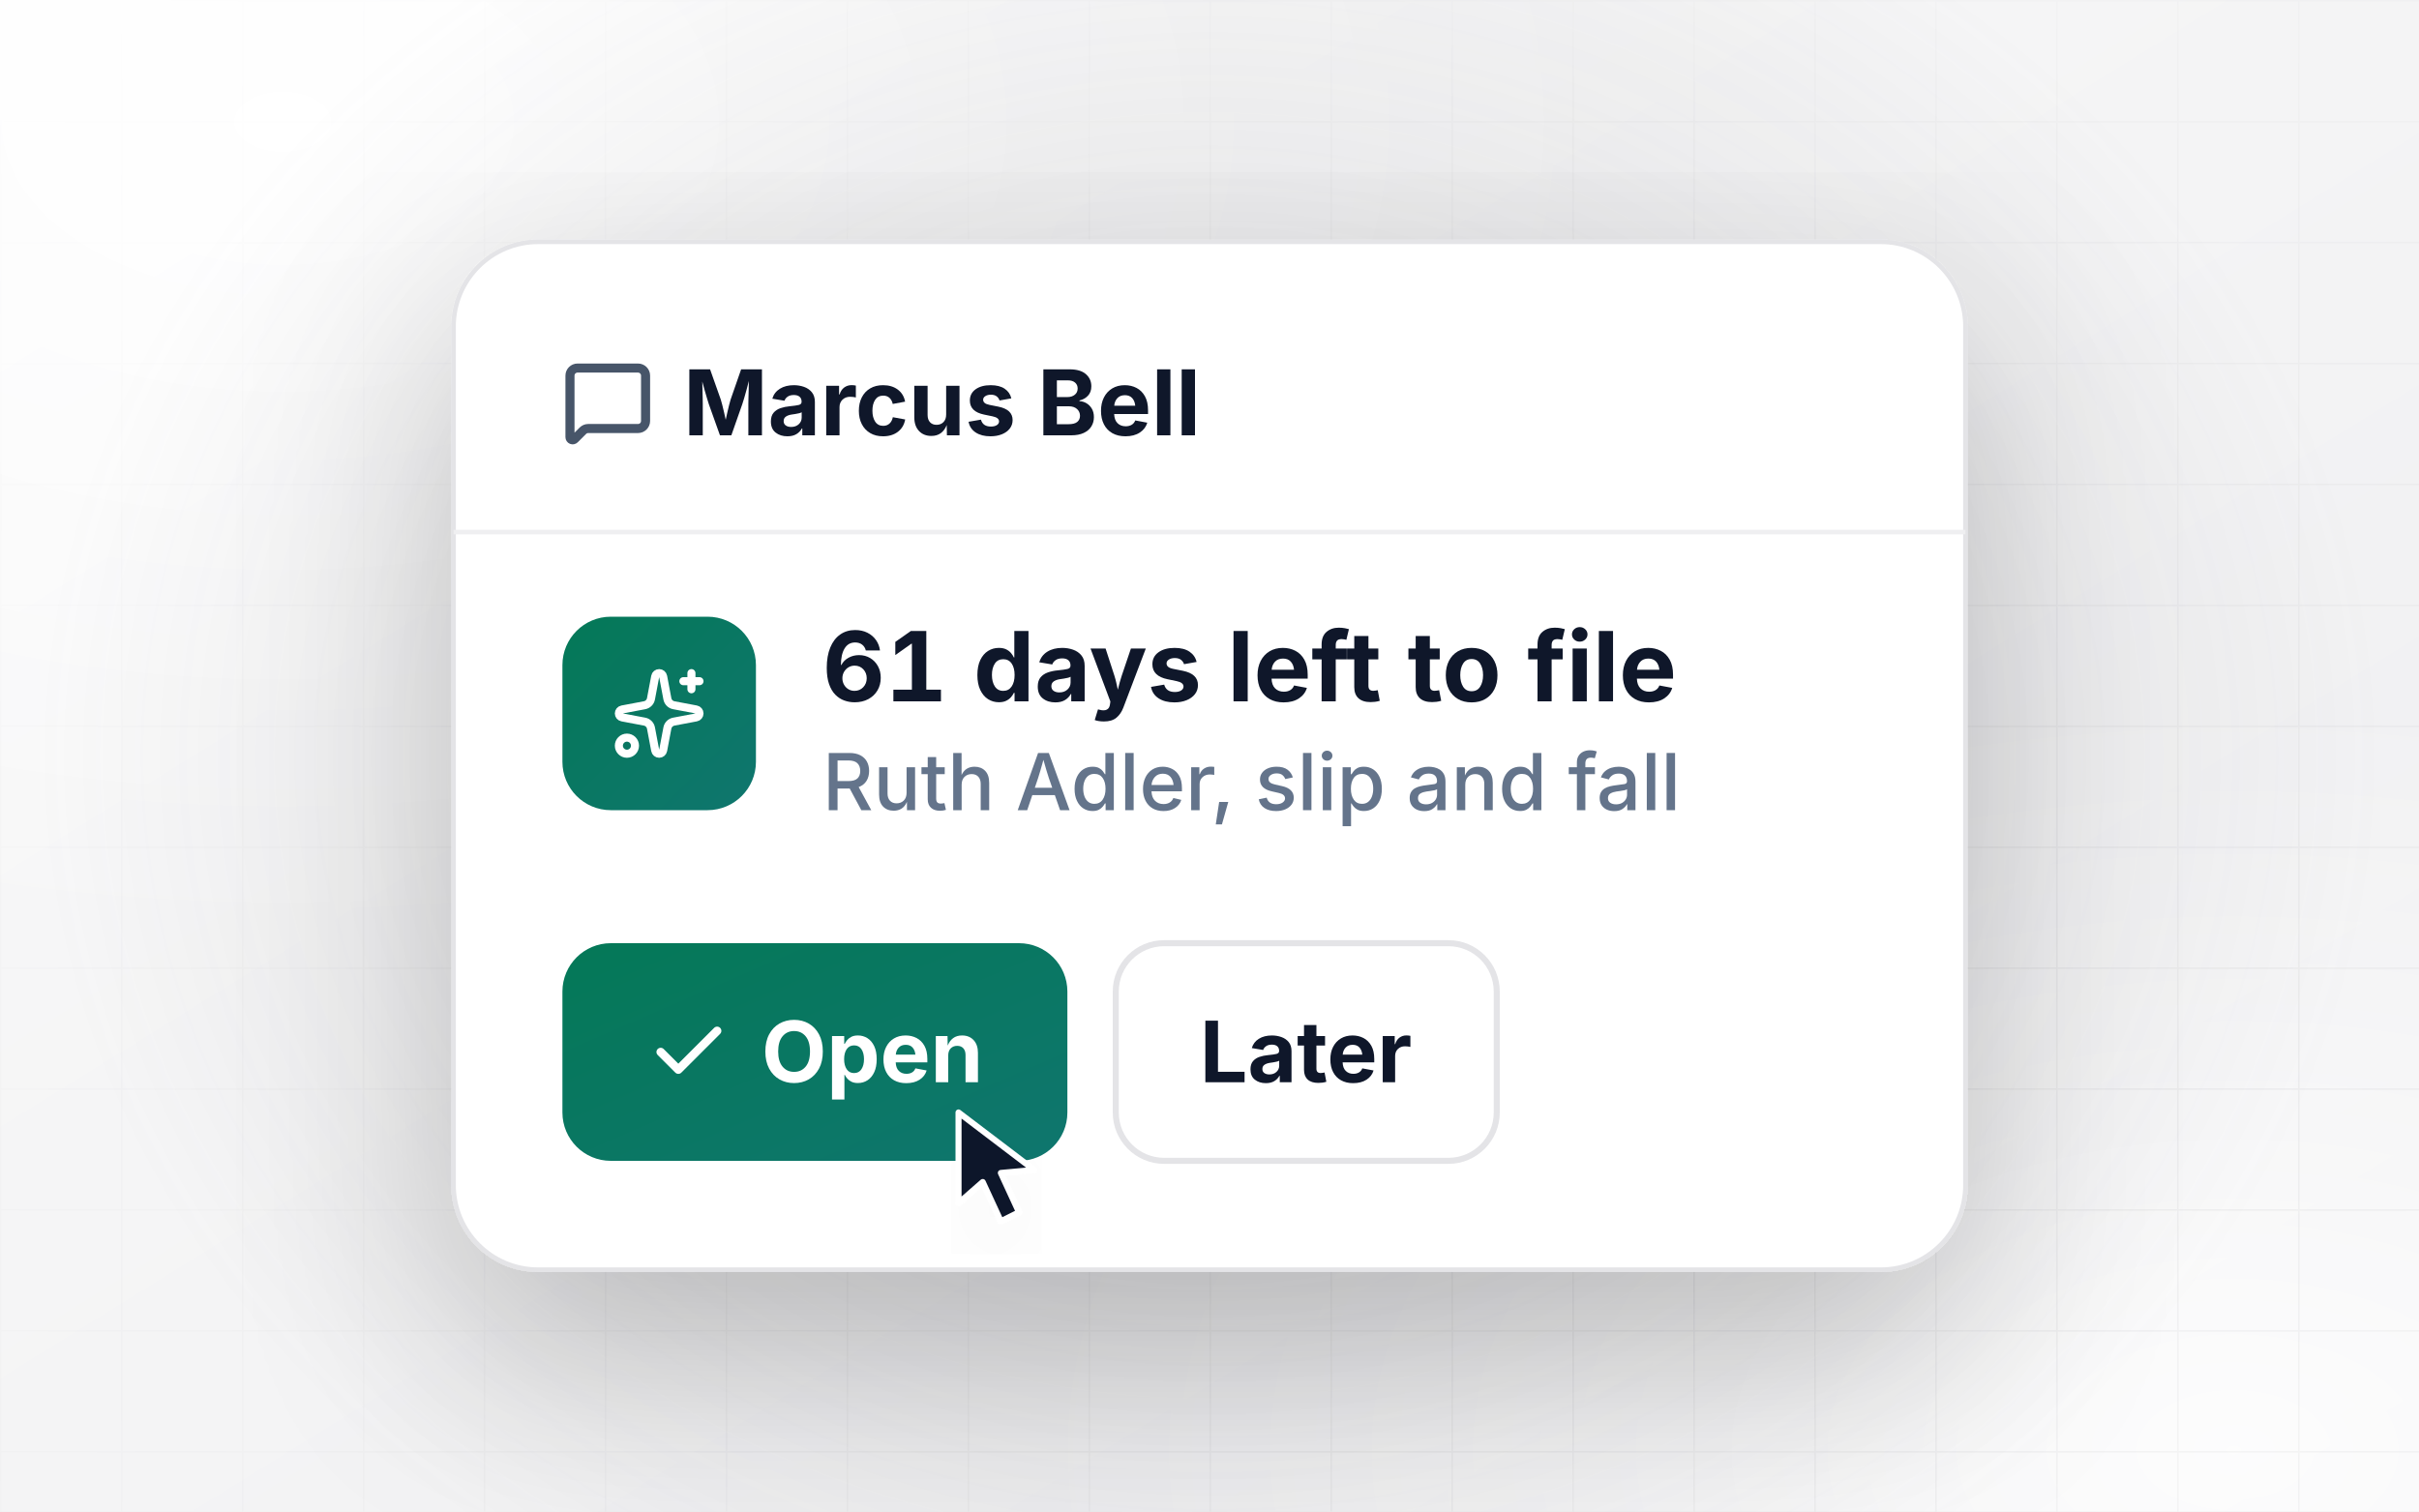
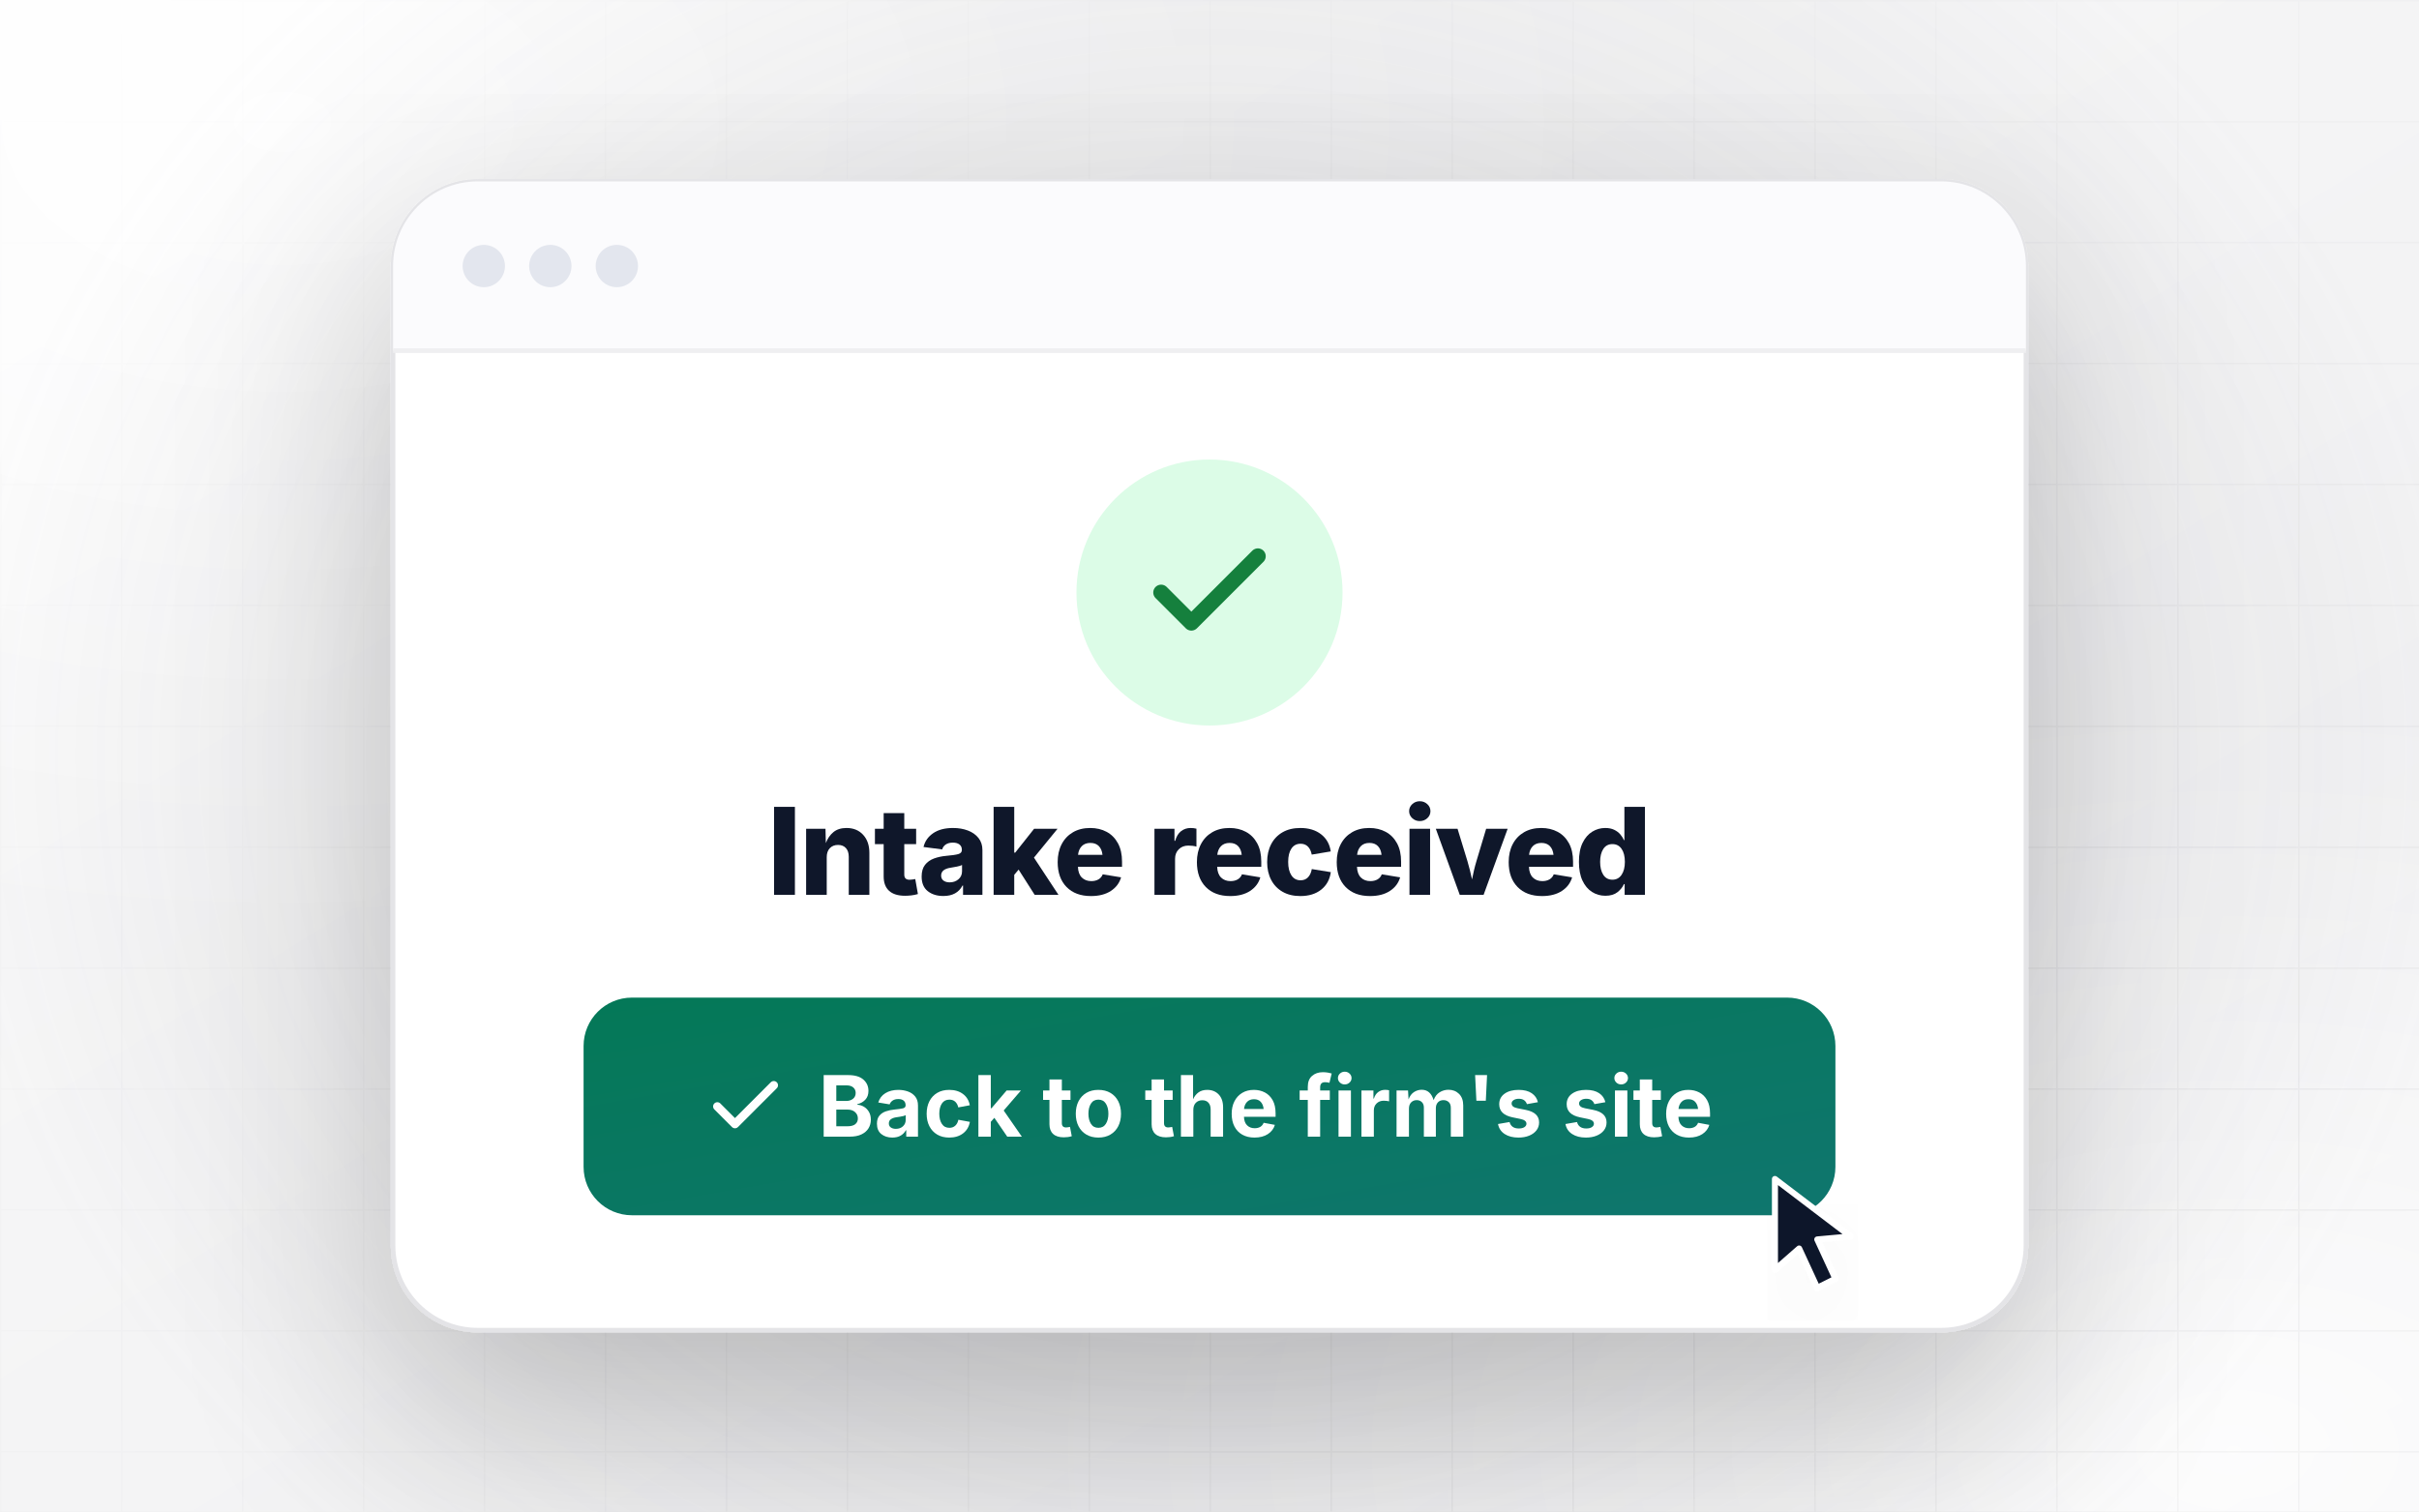
<svg xmlns="http://www.w3.org/2000/svg" xmlns:xlink="http://www.w3.org/1999/xlink" viewBox="0 0 800 500" width="800" height="500" role="img">
  <defs>
    <linearGradient id="bg" x1="0" y1="0" x2="1" y2="1">
      <stop offset="0" stop-color="#FAFAFA" />
      <stop offset="1" stop-color="#EEEEF0" />
    </linearGradient>
    <radialGradient id="glowA" cx="0.12" cy="0.08" r="0.55">
      <stop offset="0" stop-color="#FFFFFF" stop-opacity="0.95" />
      <stop offset="1" stop-color="#FFFFFF" stop-opacity="0" />
    </radialGradient>
    <radialGradient id="glowB" cx="0.92" cy="0.96" r="0.5">
      <stop offset="0" stop-color="#FFFFFF" stop-opacity="0.85" />
      <stop offset="1" stop-color="#FFFFFF" stop-opacity="0" />
    </radialGradient>
    <linearGradient id="gAcc" x1="0" y1="0" x2="1" y2="1">
      <stop offset="0" stop-color="#047857" />
      <stop offset="1" stop-color="#0F766E" />
    </linearGradient>
    <linearGradient id="gStroke" x1="0" y1="0" x2="1" y2="0">
      <stop offset="0" stop-color="#6EE7B7" />
      <stop offset="1" stop-color="#5EEAD4" />
    </linearGradient>
    <pattern id="grid" width="40" height="40" patternUnits="userSpaceOnUse">
      <path d="M40 0H0V40" fill="none" stroke="#52525B" stroke-opacity="0.07" stroke-width="1" />
    </pattern>
    <radialGradient id="fade" cx="0.5" cy="0.45" r="0.65">
      <stop offset="0" stop-color="#fff" stop-opacity="1" />
      <stop offset="1" stop-color="#fff" stop-opacity="0" />
    </radialGradient>
    <mask id="gridMask">
      <rect width="1200" height="800" fill="url(#fade)" />
    </mask>
    <filter id="e1" x="-10%" y="-10%" width="120%" height="140%">
      <feDropShadow dx="0" dy="1" stdDeviation="1.2" flood-color="#0F172A" flood-opacity="0.07" />
      <feDropShadow dx="0" dy="12" stdDeviation="18" flood-color="#18181B" flood-opacity="0.08" />
    </filter>
    <filter id="e2" x="-15%" y="-15%" width="130%" height="160%">
      <feDropShadow dx="0" dy="2" stdDeviation="3" flood-color="#0F172A" flood-opacity="0.10" />
      <feDropShadow dx="0" dy="28" stdDeviation="34" flood-color="#18181B" flood-opacity="0.20" />
    </filter>
    <radialGradient id="spot" cx="0.5" cy="0.5" r="0.5">
      <stop offset="0" stop-color="#71717A" stop-opacity="0.24" />
      <stop offset="1" stop-color="#71717A" stop-opacity="0" />
    </radialGradient>
-     <path id="g700_M" d="M135 0V1490H603L845 806Q860 759 879.0 683.0Q898 607 918.5 519.5Q939 432 956 351Q973 431 993.0 518.5Q1013 606 1032.0 682.0Q1051 758 1066 806L1304 1490H1774V0H1467V703Q1467 759 1469.5 846.0Q1472 933 1474.5 1033.0Q1477 1133 1478 1227Q1453 1127 1425.5 1026.0Q1398 925 1373.0 840.5Q1348 756 1330 703L1083 0H826L575 703Q558 754 533.5 836.0Q509 918 481.0 1016.5Q453 1115 427 1215Q429 1125 431.5 1027.5Q434 930 436.0 844.5Q438 759 438 703V0Z" />
+     <path id="g800_I" d="M469 1490V0H116V1490Z" />
+     <path id="g800_n" d="M464 638V0H115V1118H443L449 877Q493 993 578.0 1062.5Q663 1132 799 1132Q974 1132 1080.0 1017.0Q1186 902 1186 712V0H837V644Q837 738 789.0 791.5Q741 845 655 845Q570 845 517.0 790.5Q464 736 464 638Z" />
+     <path id="g800_t" d="M718 1118V859H517V342Q517 255 606 255Q624 255 656.5 259.5Q689 264 703 267L748 13Q689 -4 634.0 -10.0Q579 -16 530 -16Q352 -16 260.0 67.5Q168 151 168 311V859H20V1118H168V1384H517V1118Z" />
+     <path id="g800_a" d="M428 -20Q267 -20 163.5 62.0Q60 144 60 310Q60 434 117.0 507.0Q174 580 268.5 615.0Q363 650 476 660Q618 672 679.5 689.5Q741 707 741 759V763Q741 821 700.5 852.5Q660 884 589 884Q516 884 469.0 853.0Q422 822 408 769L92 810Q125 953 253.5 1042.5Q382 1132 592 1132Q731 1132 843.5 1089.0Q956 1046 1022.5 962.5Q1089 879 1089 759V0H761V157H752Q659 -20 428 -20ZM534 211Q622 211 683.0 263.0Q744 315 744 398V505Q714 489 657.0 478.0Q600 467 551 459Q390 435 390 326Q390 270 430.5 240.5Q471 211 534 211Z" />
+     <path id="g800_k" d="M115 0V1490H464V714H480L800 1118H1197L798 630L1213 0H810L538 427L464 339V0Z" />
+     <path id="g800_e" d="M636 -21Q373 -21 222.5 132.5Q72 286 72 555Q72 727 139.5 857.0Q207 987 331.0 1059.5Q455 1132 623 1132Q780 1132 901.5 1066.5Q1023 1001 1092.5 873.5Q1162 746 1162 562V474H415Q420 353 481.5 292.5Q543 232 642 232Q712 232 763.0 261.5Q814 291 835 347L1146 296Q1104 151 971.5 65.0Q839 -21 636 -21ZM417 677H831Q821 772 769.0 825.5Q717 879 626 879Q534 879 480.5 824.5Q427 770 417 677Z" />
+     <path id="g800_r" d="M115 0V1118H454V914H466Q496 1024 565.5 1078.0Q635 1132 727 1132Q778 1132 826 1120V816Q801 825 760.5 829.5Q720 834 688 834Q591 834 527.5 772.0Q464 710 464 610V0Z" />
+     <path id="g800_c" d="M634 -21Q459 -21 333.0 51.5Q207 124 139.5 253.5Q72 383 72 555Q72 727 139.5 857.0Q207 987 333.0 1059.5Q459 1132 634 1132Q848 1132 985.5 1025.0Q1123 918 1149 735L827 681Q810 769 762.5 817.0Q715 865 638 865Q538 865 483.0 783.5Q428 702 428 557Q428 413 483.0 329.5Q538 246 638 246Q715 246 763.5 296.0Q812 346 828 436L1150 384Q1124 196 987.0 87.5Q850 -21 634 -21Z" />
+     <path id="g800_i" d="M115 0V1118H464V0ZM289 1249Q215 1249 162.0 1298.0Q109 1347 109 1417Q109 1487 162.0 1536.0Q215 1585 289 1585Q364 1585 417.0 1536.0Q470 1487 470 1417Q470 1347 417.0 1298.0Q364 1249 289 1249Z" />
+     <path id="g800_v" d="M427 0 22 1118H390L557 571Q580 496 598.5 419.0Q617 342 635 261Q651 342 669.0 418.5Q687 495 710 571L874 1118H1238L831 0Z" />
+     <path id="g800_d" d="M520 -16Q396 -16 294.0 48.5Q192 113 132.0 240.5Q72 368 72 558Q72 754 134.5 881.0Q197 1008 298.5 1070.0Q400 1132 517 1132Q606 1132 669.0 1101.5Q732 1071 772.5 1023.5Q813 976 834 926H842V1490H1190V0H846V181H834Q801 105 724.5 44.5Q648 -16 520 -16ZM639 256Q738 256 794.0 338.5Q850 421 850 558Q850 697 794.5 778.0Q739 859 639 859Q538 859 484.5 776.5Q431 694 431 558Q431 422 484.5 339.0Q538 256 639 256Z" />
+     <path id="g700_B" d="M135 0V1490H726Q971 1490 1094.5 1382.0Q1218 1274 1218 1107Q1218 975 1141.5 894.0Q1065 813 950 787V772Q1034 768 1108.5 724.0Q1183 680 1229.5 600.5Q1276 521 1276 411Q1276 293 1218.0 200.0Q1160 107 1046.0 53.5Q932 0 764 0ZM440 251H704Q839 251 900.5 303.0Q962 355 962 440Q962 533 894.5 594.0Q827 655 712 655H440ZM440 864H681Q779 864 844.0 916.0Q909 968 909 1058Q909 1139 851.5 1190.0Q794 1241 687 1241H440Z" />
    <path id="g700_a" d="M440 -22Q280 -22 174.0 62.5Q68 147 68 313Q68 438 128.0 509.0Q188 580 284.0 613.0Q380 646 490 656Q634 670 697.5 685.5Q761 701 761 756V761Q761 832 715.5 871.0Q670 910 586 910Q499 910 446.0 872.5Q393 835 375 781L100 827Q143 972 271.5 1052.0Q400 1132 587 1132Q707 1132 815.5 1094.0Q924 1056 992.5 972.5Q1061 889 1061 753V0H777V155H767Q726 77 645.0 27.5Q564 -22 440 -22ZM525 189Q630 189 696.5 250.0Q763 311 763 400V521Q745 508 704.5 498.5Q664 489 619.0 481.5Q574 474 541 470Q458 458 407.0 423.0Q356 388 356 321Q356 256 403.5 222.5Q451 189 525 189Z" />
-     <path id="g700_r" d="M128 0V1118H418V923H430Q461 1026 533.5 1079.5Q606 1133 700 1133Q751 1133 797 1123V855Q777 861 738.5 865.5Q700 870 667 870Q563 870 495.5 805.0Q428 740 428 636V0Z" />
    <path id="g700_c" d="M628 -22Q459 -22 336.5 50.5Q214 123 147.5 252.5Q81 382 81 554Q81 727 147.5 857.0Q214 987 336.5 1059.5Q459 1132 628 1132Q827 1132 960.0 1032.5Q1093 933 1125 760L846 708Q827 795 772.5 845.5Q718 896 631 896Q511 896 449.0 801.5Q387 707 387 555Q387 405 449.0 309.5Q511 214 631 214Q718 214 774.0 266.5Q830 319 848 409L1127 358Q1095 181 962.0 79.5Q829 -22 628 -22Z" />
-     <path id="g700_u" d="M513 -14Q339 -14 233.5 98.0Q128 210 128 407V1118H428V459Q428 355 482.0 296.0Q536 237 630 237Q726 237 786.5 298.5Q847 360 847 471V1118H1148V0H864L860 232Q813 113 726.5 49.5Q640 -14 513 -14Z" />
-     <path id="g700_s" d="M572 -22Q370 -22 238.5 64.0Q107 150 78 306L357 354Q400 198 581 198Q667 198 716.5 230.5Q766 263 766 313Q766 398 622 428L429 468Q107 534 107 785Q107 946 236.0 1039.0Q365 1132 577 1132Q776 1132 894.0 1051.0Q1012 970 1043 834L777 787Q759 844 711.0 880.5Q663 917 581 917Q507 917 457.0 885.5Q407 854 407 804Q407 762 439.5 732.5Q472 703 551 687L752 647Q1072 582 1072 345Q1072 235 1008.0 152.5Q944 70 831.0 24.0Q718 -22 572 -22Z" />
-     <path id="g700_B" d="M135 0V1490H726Q971 1490 1094.5 1382.0Q1218 1274 1218 1107Q1218 975 1141.5 894.0Q1065 813 950 787V772Q1034 768 1108.5 724.0Q1183 680 1229.5 600.5Q1276 521 1276 411Q1276 293 1218.0 200.0Q1160 107 1046.0 53.5Q932 0 764 0ZM440 251H704Q839 251 900.5 303.0Q962 355 962 440Q962 533 894.5 594.0Q827 655 712 655H440ZM440 864H681Q779 864 844.0 916.0Q909 968 909 1058Q909 1139 851.5 1190.0Q794 1241 687 1241H440Z" />
-     <path id="g700_e" d="M633 -22Q462 -22 338.0 48.0Q214 118 147.5 247.0Q81 376 81 553Q81 726 147.5 856.0Q214 986 334.5 1059.0Q455 1132 618 1132Q764 1132 883.0 1070.0Q1002 1008 1072.5 882.0Q1143 756 1143 565V481H378Q383 344 454.0 274.0Q525 204 638 204Q717 204 773.5 237.5Q830 271 854 336L1126 285Q1085 146 956.5 62.0Q828 -22 633 -22ZM380 669H854Q843 778 784.0 842.0Q725 906 621 906Q513 906 451.0 839.5Q389 773 380 669Z" />
-     <path id="g700_l" d="M428 1490V0H128V1490Z" />
-     <path id="g700_six_tf" d="M681 -20Q567 -20 461.5 18.0Q356 56 272.5 140.5Q189 225 140.0 365.0Q91 505 91 710Q91 960 165.0 1139.5Q239 1319 374.0 1414.5Q509 1510 692 1510Q839 1510 952.0 1453.0Q1065 1396 1134.0 1297.5Q1203 1199 1218 1077H918Q899 1156 839.5 1201.5Q780 1247 692 1247Q545 1247 468.0 1119.0Q391 991 391 771H401Q451 868 552.0 923.5Q653 979 775 979Q906 979 1010.0 917.0Q1114 855 1174.0 746.5Q1234 638 1234 498Q1234 347 1164.0 230.0Q1094 113 969.5 46.5Q845 -20 681 -20ZM679 222Q789 222 863.0 299.0Q937 376 937 490Q937 602 864.5 679.0Q792 756 681 756Q608 756 549.0 719.5Q490 683 456.0 622.5Q422 562 422 489Q422 416 455.5 355.0Q489 294 547.0 258.0Q605 222 679 222Z" />
-     <path id="g700_one_tf" d="M177 0V247H569V1221H559L218 980V1259L547 1490H874V247H1184V0Z" />
-     <path id="g700_d" d="M537 -19Q408 -19 305.0 47.5Q202 114 141.5 242.5Q81 371 81 557Q81 748 143.0 876.0Q205 1004 308.0 1068.0Q411 1132 535 1132Q630 1132 693.0 1100.0Q756 1068 794.5 1021.0Q833 974 853 930H863V1490H1163V0H868V179H853Q832 134 793.0 88.5Q754 43 691.0 12.0Q628 -19 537 -19ZM629 222Q743 222 806.0 314.0Q869 406 869 558Q869 710 806.5 801.0Q744 892 629 892Q511 892 450.0 798.5Q389 705 389 558Q389 410 450.5 316.0Q512 222 629 222Z" />
-     <path id="g700_y" d="M120 -396 189 -170 226 -179Q317 -204 375.0 -175.5Q433 -147 443 -63L451 -3L31 1118H350L538 538Q561 465 577.0 392.5Q593 320 609 246Q627 321 646.5 393.5Q666 466 690 538L886 1118H1201L726 -132Q675 -267 579.5 -346.5Q484 -426 316 -426Q256 -426 204.0 -417.5Q152 -409 120 -396Z" />
-     <path id="g700_f" d="M750 1118V889H516V0H217V889H20V1118H217V1204Q217 1382 321.0 1471.0Q425 1560 580 1560Q651 1560 709.0 1549.0Q767 1538 795 1529L741 1303Q723 1308 696.5 1313.0Q670 1318 641 1318Q572 1318 544.0 1285.5Q516 1253 516 1194V1118Z" />
+     <path id="g700_k" d="M128 0V1490H428V688H445L811 1118H1158L740 633L1179 0H826L514 456L428 359V0Z" />
    <path id="g700_t" d="M683 1118V889H474V327Q474 223 576 223Q593 223 623.5 227.5Q654 232 671 236L714 11Q664 -4 614.5 -10.0Q565 -16 520 -16Q352 -16 263.0 65.5Q174 147 174 301V889H20V1118H174V1384H474V1118Z" />
    <path id="g700_o" d="M628 -22Q460 -22 337.0 50.5Q214 123 147.5 252.5Q81 382 81 554Q81 727 147.5 857.0Q214 987 337.0 1059.5Q460 1132 628 1132Q796 1132 919.0 1059.5Q1042 987 1108.5 857.0Q1175 727 1175 554Q1175 382 1108.5 252.5Q1042 123 919.0 50.5Q796 -22 628 -22ZM628 214Q748 214 809.0 311.0Q870 408 870 555Q870 703 809.0 799.5Q748 896 628 896Q508 896 447.5 799.5Q387 703 387 555Q387 408 447.5 311.0Q508 214 628 214Z" />
+     <path id="g700_h" d="M428 647V0H128V1490H422V904Q471 1013 555.0 1072.5Q639 1132 763 1132Q937 1132 1042.5 1020.0Q1148 908 1148 711V0H847V659Q847 763 793.5 822.0Q740 881 645 881Q549 881 488.5 819.5Q428 758 428 647Z" />
+     <path id="g700_e" d="M633 -22Q462 -22 338.0 48.0Q214 118 147.5 247.0Q81 376 81 553Q81 726 147.5 856.0Q214 986 334.5 1059.0Q455 1132 618 1132Q764 1132 883.0 1070.0Q1002 1008 1072.5 882.0Q1143 756 1143 565V481H378Q383 344 454.0 274.0Q525 204 638 204Q717 204 773.5 237.5Q830 271 854 336L1126 285Q1085 146 956.5 62.0Q828 -22 633 -22ZM380 669H854Q843 778 784.0 842.0Q725 906 621 906Q513 906 451.0 839.5Q389 773 380 669Z" />
+     <path id="g700_f" d="M750 1118V889H516V0H217V889H20V1118H217V1204Q217 1382 321.0 1471.0Q425 1560 580 1560Q651 1560 709.0 1549.0Q767 1538 795 1529L741 1303Q723 1308 696.5 1313.0Q670 1318 641 1318Q572 1318 544.0 1285.5Q516 1253 516 1194V1118Z" />
    <path id="g700_i" d="M128 0V1118H428V0ZM278 1264Q210 1264 162.0 1309.0Q114 1354 114 1418Q114 1482 162.0 1527.0Q210 1572 278 1572Q346 1572 394.5 1527.0Q443 1482 443 1418Q443 1354 394.5 1309.0Q346 1264 278 1264Z" />
-     <path id="g500_R" d="M165 0V1490H699Q871 1490 986.0 1430.0Q1101 1370 1158.0 1264.5Q1215 1159 1215 1022Q1215 872 1147.0 762.5Q1079 653 943 602L1271 0H1012L710 563Q704 563 697 563H393V0ZM393 758H675Q839 758 911.5 827.5Q984 897 984 1022Q984 1148 911.0 1221.5Q838 1295 673 1295H393Z" />
-     <path id="g500_u" d="M529 -14Q358 -14 253.0 93.5Q148 201 148 408V1118H368V435Q368 314 431.5 246.0Q495 178 604 178Q716 178 790.0 250.5Q864 323 864 456V1118H1085V0H874L873 217Q820 95 732.5 40.5Q645 -14 529 -14Z" />
-     <path id="g500_t" d="M626 1118V939H403V302Q403 235 431.5 203.5Q460 172 525 172Q543 172 570.5 176.0Q598 180 618 184L657 8Q622 -4 581.5 -9.5Q541 -15 503 -15Q351 -15 267.0 63.5Q183 142 183 284V939H20V1118H183V1384H403V1118Z" />
-     <path id="g500_h" d="M368 662V0H148V1490H366V917Q419 1028 504.0 1080.0Q589 1132 704 1132Q875 1132 980.0 1024.5Q1085 917 1085 710V0H864V683Q864 804 801.0 872.0Q738 940 628 940Q516 940 442.0 867.5Q368 795 368 662Z" />
-     <path id="g500_A" d="M51 0 581 1490H861L1401 0H1154L1017 393H431L298 0ZM496 583H950L864 829Q834 918 799.0 1035.5Q764 1153 720 1311Q676 1151 641.5 1032.5Q607 914 579 829Z" />
-     <path id="g500_d" d="M564 -22Q428 -22 322.5 47.0Q217 116 156.5 246.0Q96 376 96 556Q96 738 157.0 867.0Q218 996 323.5 1064.0Q429 1132 564 1132Q668 1132 732.0 1097.5Q796 1063 831.5 1016.5Q867 970 886 936H898V1490H1118V0H904V175H886Q866 139 829.5 93.0Q793 47 729.0 12.5Q665 -22 564 -22ZM612 165Q752 165 827.0 274.0Q902 383 902 558Q902 732 828.0 838.5Q754 945 612 945Q515 945 450.5 894.0Q386 843 353.5 755.5Q321 668 321 558Q321 447 354.0 358.0Q387 269 452.0 217.0Q517 165 612 165Z" />
-     <path id="g500_l" d="M368 1490V0H148V1490Z" />
-     <path id="g500_e" d="M630 -23Q465 -23 345.0 48.0Q225 119 160.5 248.0Q96 377 96 551Q96 723 159.5 854.0Q223 985 339.0 1058.5Q455 1132 611 1132Q738 1132 852.5 1075.5Q967 1019 1038.5 895.5Q1110 772 1110 570V492H317Q323 330 409.0 244.5Q495 159 632 159Q724 159 790.5 199.0Q857 239 886 317L1093 268Q1053 137 931.0 57.0Q809 -23 630 -23ZM318 656H892Q880 788 809.5 869.0Q739 950 612 950Q480 950 403.5 863.5Q327 777 318 656Z" />
-     <path id="g500_r" d="M148 0V1118H361V938H373Q403 1029 480.5 1081.5Q558 1134 656 1134Q677 1134 704.5 1132.0Q732 1130 749 1128V918Q737 921 703.0 925.5Q669 930 634 930Q519 930 443.5 859.5Q368 789 368 679V0Z" />
-     <path id="g500_comma" d="M125 -371 213 214H450L285 -371Z" />
-     <path id="g500_s" d="M549 -23Q367 -23 247.5 55.5Q128 134 98 283L305 326Q350 155 551 155Q658 155 720.5 199.5Q783 244 783 306Q783 412 626 447L438 490Q130 559 130 799Q130 899 185.5 974.0Q241 1049 338.5 1090.5Q436 1132 563 1132Q744 1132 847.0 1054.5Q950 977 986 853L789 810Q768 869 716.0 913.5Q664 958 565 958Q474 958 413.0 917.0Q352 876 352 813Q352 757 392.5 722.5Q433 688 525 667L705 627Q1010 558 1010 325Q1010 223 951.5 144.5Q893 66 789.0 21.5Q685 -23 549 -23Z" />
-     <path id="g500_i" d="M148 0V1118H368V0ZM259 1289Q202 1289 161.5 1327.0Q121 1365 121 1419Q121 1474 161.5 1512.0Q202 1550 259 1550Q316 1550 357.0 1512.0Q398 1474 398 1419Q398 1365 357.0 1327.0Q316 1289 259 1289Z" />
-     <path id="g500_p" d="M148 -418V1118H362V936H380Q399 970 434.5 1016.5Q470 1063 534.0 1097.5Q598 1132 703 1132Q837 1132 942.5 1064.0Q1048 996 1109.0 867.0Q1170 738 1170 556Q1170 376 1110.0 246.0Q1050 116 944.5 47.0Q839 -22 703 -22Q601 -22 537.0 12.5Q473 47 436.5 93.0Q400 139 380 175H368V-418ZM654 165Q750 165 814.5 217.0Q879 269 912.0 358.0Q945 447 945 558Q945 668 912.5 755.5Q880 843 815.5 894.0Q751 945 654 945Q512 945 438.0 838.5Q364 732 364 558Q364 383 439.0 274.0Q514 165 654 165Z" />
-     <path id="g500_a" d="M461 -25Q354 -25 268.5 14.5Q183 54 133.0 130.0Q83 206 83 316Q83 411 120.0 472.5Q157 534 219.0 569.5Q281 605 357.5 623.0Q434 641 513 650Q661 667 728.0 679.5Q795 692 795 751V757Q795 850 740.5 901.5Q686 953 581 953Q471 953 408.0 905.0Q345 857 322 800L115 854Q153 954 224.0 1015.0Q295 1076 386.5 1104.0Q478 1132 578 1132Q645 1132 721.0 1116.0Q797 1100 864.0 1058.5Q931 1017 973.0 940.0Q1015 863 1015 742V0H802V153H791Q758 87 677.5 31.0Q597 -25 461 -25ZM510 152Q599 152 663.0 187.5Q727 223 761.5 280.0Q796 337 796 403V546Q780 530 727.5 518.5Q675 507 617.0 499.0Q559 491 525 487Q432 474 365.5 436.5Q299 399 299 313Q299 233 358.5 192.5Q418 152 510 152Z" />
-     <path id="g500_n" d="M368 662V0H148V1118H358L359 903Q411 1021 498.5 1076.5Q586 1132 704 1132Q875 1132 979.5 1024.5Q1084 917 1084 710V0H864V683Q864 804 801.0 872.0Q738 940 628 940Q516 940 442.0 867.5Q368 795 368 662Z" />
-     <path id="g500_f" d="M702 1118V939H452V0H232V939H20V1118H232V1246Q232 1350 278.5 1420.0Q325 1490 400.5 1525.0Q476 1560 565 1560Q631 1560 678.5 1549.5Q726 1539 749 1530L698 1352Q682 1356 658.0 1362.0Q634 1368 600 1368Q521 1368 486.5 1329.0Q452 1290 452 1216V1118Z" />
-     <path id="g700_O" d="M789 -20Q592 -20 434.5 70.0Q277 160 185.5 331.0Q94 502 94 744Q94 987 185.5 1158.5Q277 1330 434.5 1420.0Q592 1510 789 1510Q987 1510 1144.0 1420.0Q1301 1330 1392.5 1158.5Q1484 987 1484 744Q1484 501 1392.5 330.5Q1301 160 1144.0 70.0Q987 -20 789 -20ZM789 251Q963 251 1068.5 377.5Q1174 504 1174 744Q1174 985 1068.5 1112.0Q963 1239 789 1239Q616 1239 510.0 1111.5Q404 984 404 744Q404 505 510.0 378.0Q616 251 789 251Z" />
-     <path id="g700_p" d="M128 -418V1118H423V930H437Q457 974 495.5 1021.0Q534 1068 597.5 1100.0Q661 1132 756 1132Q880 1132 983.0 1068.0Q1086 1004 1147.5 876.0Q1209 748 1209 557Q1209 371 1149.0 242.5Q1089 114 986.0 47.5Q883 -19 754 -19Q663 -19 600.0 12.0Q537 43 497.5 88.5Q458 134 437 179H428V-418ZM662 222Q779 222 840.5 316.0Q902 410 902 558Q902 705 841.0 798.5Q780 892 662 892Q546 892 483.5 801.0Q421 710 421 558Q421 406 484.0 314.0Q547 222 662 222Z" />
-     <path id="g700_n" d="M428 647V0H128V1118H411L415 887Q462 1004 548.0 1068.0Q634 1132 763 1132Q937 1132 1042.0 1020.0Q1147 908 1147 711V0H847V659Q847 763 793.5 822.0Q740 881 645 881Q549 881 488.5 819.5Q428 758 428 647Z" />
-     <path id="g700_L" d="M135 0V1490H440V253H1083V0Z" />
+     <path id="g700_r" d="M128 0V1118H418V923H430Q461 1026 533.5 1079.5Q606 1133 700 1133Q751 1133 797 1123V855Q777 861 738.5 865.5Q700 870 667 870Q563 870 495.5 805.0Q428 740 428 636V0Z" />
+     <path id="g700_m" d="M128 0V1118H406L418 901Q463 1023 550.0 1079.0Q637 1135 737 1135Q949 1135 1025 884Q1072 1013 1170.5 1074.0Q1269 1135 1384 1135Q1538 1135 1639.5 1035.5Q1741 936 1741 754V0H1441V697Q1441 791 1389.5 837.5Q1338 884 1263 884Q1178 884 1128.5 830.0Q1079 776 1079 688V0H789V705Q789 787 740.5 835.5Q692 884 615 884Q536 884 482.0 830.5Q428 777 428 676V0Z" />
+     <path id="g700_quotesingle" d="M233 870 202 1490H491L461 870Z" />
+     <path id="g700_s" d="M572 -22Q370 -22 238.5 64.0Q107 150 78 306L357 354Q400 198 581 198Q667 198 716.5 230.5Q766 263 766 313Q766 398 622 428L429 468Q107 534 107 785Q107 946 236.0 1039.0Q365 1132 577 1132Q776 1132 894.0 1051.0Q1012 970 1043 834L777 787Q759 844 711.0 880.5Q663 917 581 917Q507 917 457.0 885.5Q407 854 407 804Q407 762 439.5 732.5Q472 703 551 687L752 647Q1072 582 1072 345Q1072 235 1008.0 152.5Q944 70 831.0 24.0Q718 -22 572 -22Z" />
  </defs>
  <style>
.pulse{transform-box:fill-box;transform-origin:center;animation:pulse 2.4s cubic-bezier(.2,.7,.3,1) infinite}
@keyframes pulse{0%{transform:scale(1);opacity:.30}75%{transform:scale(2.1);opacity:0}100%{transform:scale(2.1);opacity:0}}
.caret{animation:blink 1.1s steps(1) infinite}
@keyframes blink{0%,55%{opacity:1}56%,100%{opacity:0}}
.press{transform-box:fill-box;transform-origin:0 0;animation:press 3.2s ease-in-out infinite}
@keyframes press{0%,58%,100%{transform:translate(0,0) scale(1)}66%{transform:translate(1.5px,2px) scale(.9)}74%{transform:translate(0,0) scale(1)}}
.ripple{transform-box:fill-box;transform-origin:center;opacity:0;animation:ripple 3.2s ease-out infinite}
@keyframes ripple{0%,62%{opacity:0;transform:scale(.4)}68%{opacity:.5}100%{opacity:0;transform:scale(2.4)}}
.sweep{animation:sweep 4.8s cubic-bezier(.45,0,.2,1) infinite}
@keyframes sweep{0%{transform:translateY(-470px);opacity:0}8%{opacity:1}72%{transform:translateY(0);opacity:1}100%{transform:translateY(0);opacity:1}}
.ring{transform-box:fill-box;transform-origin:50% 12%;animation:ring 4s ease-in-out infinite}
@keyframes ring{0%,70%,100%{transform:rotate(0)}74%{transform:rotate(14deg)}78%{transform:rotate(-12deg)}82%{transform:rotate(8deg)}86%{transform:rotate(-4deg)}90%{transform:rotate(0)}}
.glow{animation:glow 2.6s ease-in-out infinite}
@keyframes glow{0%,100%{opacity:1}50%{opacity:.45}}
.float{animation:float 6s ease-in-out infinite}
@keyframes float{0%,100%{transform:translateY(0)}50%{transform:translateY(-6px)}}
@media (prefers-reduced-motion: reduce){*{animation:none!important}}
</style>
  <rect width="800" height="500" fill="url(#bg)" />
  <rect width="800" height="500" fill="url(#glowA)" />
  <rect width="800" height="500" fill="url(#glowB)" />
  <rect width="800" height="500" fill="url(#grid)" mask="url(#gridMask)" />
-   <ellipse cx="400.0" cy="250.0" rx="390.0" ry="323.0" fill="url(#spot)" />
-   <rect x="150" y="80" width="500" height="340" rx="28" fill="#fff" stroke="#E4E4E7" stroke-width="1.5" filter="url(#e2)" />
-   <g transform="translate(186 118) scale(1.25)" fill="none" stroke="#475569" stroke-width="2.4" stroke-linecap="round" stroke-linejoin="round">
-     <path d="M22 17a2 2 0 0 1-2 2H6.828a2 2 0 0 0-1.414.586l-2.202 2.202A.71.71 0 0 1 2 21.286V5a2 2 0 0 1 2-2h16a2 2 0 0 1 2 2z" />
-   </g>
-   <g>
-     <use href="#g700_M" xlink:href="#g700_M" transform="translate(226.00 144.00) scale(0.01465 -0.01465)" fill="#0F172A" />
-     <use href="#g700_a" xlink:href="#g700_a" transform="translate(253.95 144.00) scale(0.01465 -0.01465)" fill="#0F172A" />
-     <use href="#g700_r" xlink:href="#g700_r" transform="translate(271.37 144.00) scale(0.01465 -0.01465)" fill="#0F172A" />
-     <use href="#g700_c" xlink:href="#g700_c" transform="translate(282.85 144.00) scale(0.01465 -0.01465)" fill="#0F172A" />
-     <use href="#g700_u" xlink:href="#g700_u" transform="translate(300.50 144.00) scale(0.01465 -0.01465)" fill="#0F172A" />
-     <use href="#g700_s" xlink:href="#g700_s" transform="translate(319.18 144.00) scale(0.01465 -0.01465)" fill="#0F172A" />
-     <use href="#g700_B" xlink:href="#g700_B" transform="translate(343.08 144.00) scale(0.01465 -0.01465)" fill="#0F172A" />
-     <use href="#g700_e" xlink:href="#g700_e" transform="translate(362.93 144.00) scale(0.01465 -0.01465)" fill="#0F172A" />
-     <use href="#g700_l" xlink:href="#g700_l" transform="translate(380.80 144.00) scale(0.01465 -0.01465)" fill="#0F172A" />
-     <use href="#g700_l" xlink:href="#g700_l" transform="translate(388.93 144.00) scale(0.01465 -0.01465)" fill="#0F172A" />
-   </g>
-   <line x1="150" y1="176" x2="650" y2="176" stroke="#EFEFF1" stroke-width="1.5" />
-   <rect x="186" y="204" width="64" height="64" rx="16" fill="url(#gAcc)" />
-   <g transform="translate(202 220) scale(1.3333)" fill="none" stroke="#fff" stroke-width="2" stroke-linecap="round" stroke-linejoin="round">
-     <path d="M11.017 2.814a1 1 0 0 1 1.966 0l1.051 5.558a2 2 0 0 0 1.594 1.594l5.558 1.051a1 1 0 0 1 0 1.966l-5.558 1.051a2 2 0 0 0-1.594 1.594l-1.051 5.558a1 1 0 0 1-1.966 0l-1.051-5.558a2 2 0 0 0-1.594-1.594l-5.558-1.051a1 1 0 0 1 0-1.966l5.558-1.051a2 2 0 0 0 1.594-1.594z" />
-     <path d="M20 2v4" />
-     <path d="M22 4h-4" />
-     <circle cx="4" cy="20" r="2" />
-   </g>
-   <g>
-     <use href="#g700_six_tf" xlink:href="#g700_six_tf" transform="translate(272.00 232.00) scale(0.01562 -0.01562)" fill="#0F172A" />
-     <use href="#g700_one_tf" xlink:href="#g700_one_tf" transform="translate(292.69 232.00) scale(0.01562 -0.01562)" fill="#0F172A" />
-     <use href="#g700_d" xlink:href="#g700_d" transform="translate(321.97 232.00) scale(0.01562 -0.01562)" fill="#0F172A" />
-     <use href="#g700_a" xlink:href="#g700_a" transform="translate(342.14 232.00) scale(0.01562 -0.01562)" fill="#0F172A" />
-     <use href="#g700_y" xlink:href="#g700_y" transform="translate(360.17 232.00) scale(0.01562 -0.01562)" fill="#0F172A" />
-     <use href="#g700_s" xlink:href="#g700_s" transform="translate(379.44 232.00) scale(0.01562 -0.01562)" fill="#0F172A" />
-     <use href="#g700_l" xlink:href="#g700_l" transform="translate(405.95 232.00) scale(0.01562 -0.01562)" fill="#0F172A" />
-     <use href="#g700_e" xlink:href="#g700_e" transform="translate(414.62 232.00) scale(0.01562 -0.01562)" fill="#0F172A" />
-     <use href="#g700_f" xlink:href="#g700_f" transform="translate(433.69 232.00) scale(0.01562 -0.01562)" fill="#0F172A" />
-     <use href="#g700_t" xlink:href="#g700_t" transform="translate(445.16 232.00) scale(0.01562 -0.01562)" fill="#0F172A" />
-     <use href="#g700_t" xlink:href="#g700_t" transform="translate(465.47 232.00) scale(0.01562 -0.01562)" fill="#0F172A" />
-     <use href="#g700_o" xlink:href="#g700_o" transform="translate(476.88 232.00) scale(0.01562 -0.01562)" fill="#0F172A" />
-     <use href="#g700_f" xlink:href="#g700_f" transform="translate(505.09 232.00) scale(0.01562 -0.01562)" fill="#0F172A" />
-     <use href="#g700_i" xlink:href="#g700_i" transform="translate(518.09 232.00) scale(0.01562 -0.01562)" fill="#0F172A" />
-     <use href="#g700_l" xlink:href="#g700_l" transform="translate(526.77 232.00) scale(0.01562 -0.01562)" fill="#0F172A" />
-     <use href="#g700_e" xlink:href="#g700_e" transform="translate(535.44 232.00) scale(0.01562 -0.01562)" fill="#0F172A" />
-   </g>
-   <g>
-     <use href="#g500_R" xlink:href="#g500_R" transform="translate(272.00 268.00) scale(0.0127 -0.0127)" fill="#64748B" />
-     <use href="#g500_u" xlink:href="#g500_u" transform="translate(288.85 268.00) scale(0.0127 -0.0127)" fill="#64748B" />
-     <use href="#g500_t" xlink:href="#g500_t" transform="translate(304.49 268.00) scale(0.0127 -0.0127)" fill="#64748B" />
-     <use href="#g500_h" xlink:href="#g500_h" transform="translate(313.36 268.00) scale(0.0127 -0.0127)" fill="#64748B" />
-     <use href="#g500_A" xlink:href="#g500_A" transform="translate(335.93 268.00) scale(0.0127 -0.0127)" fill="#64748B" />
-     <use href="#g500_d" xlink:href="#g500_d" transform="translate(354.16 268.00) scale(0.0127 -0.0127)" fill="#64748B" />
-     <use href="#g500_l" xlink:href="#g500_l" transform="translate(370.24 268.00) scale(0.0127 -0.0127)" fill="#64748B" />
-     <use href="#g500_e" xlink:href="#g500_e" transform="translate(376.79 268.00) scale(0.0127 -0.0127)" fill="#64748B" />
-     <use href="#g500_r" xlink:href="#g500_r" transform="translate(392.06 268.00) scale(0.0127 -0.0127)" fill="#64748B" />
-     <use href="#g500_comma" xlink:href="#g500_comma" transform="translate(400.49 268.00) scale(0.0127 -0.0127)" fill="#64748B" />
-     <use href="#g500_s" xlink:href="#g500_s" transform="translate(415.04 268.00) scale(0.0127 -0.0127)" fill="#64748B" />
-     <use href="#g500_l" xlink:href="#g500_l" transform="translate(429.04 268.00) scale(0.0127 -0.0127)" fill="#64748B" />
-     <use href="#g500_i" xlink:href="#g500_i" transform="translate(435.59 268.00) scale(0.0127 -0.0127)" fill="#64748B" />
-     <use href="#g500_p" xlink:href="#g500_p" transform="translate(442.14 268.00) scale(0.0127 -0.0127)" fill="#64748B" />
-     <use href="#g500_a" xlink:href="#g500_a" transform="translate(465.15 268.00) scale(0.0127 -0.0127)" fill="#64748B" />
-     <use href="#g500_n" xlink:href="#g500_n" transform="translate(479.91 268.00) scale(0.0127 -0.0127)" fill="#64748B" />
-     <use href="#g500_d" xlink:href="#g500_d" transform="translate(495.55 268.00) scale(0.0127 -0.0127)" fill="#64748B" />
-     <use href="#g500_f" xlink:href="#g500_f" transform="translate(518.56 268.00) scale(0.0127 -0.0127)" fill="#64748B" />
-     <use href="#g500_a" xlink:href="#g500_a" transform="translate(527.98 268.00) scale(0.0127 -0.0127)" fill="#64748B" />
-     <use href="#g500_l" xlink:href="#g500_l" transform="translate(542.74 268.00) scale(0.0127 -0.0127)" fill="#64748B" />
-     <use href="#g500_l" xlink:href="#g500_l" transform="translate(549.29 268.00) scale(0.0127 -0.0127)" fill="#64748B" />
-   </g>
-   <rect x="186" y="312" width="167" height="72" rx="16" fill="url(#gAcc)" />
-   <g transform="translate(213.832 334.0) scale(1.1667)" fill="none" stroke="#fff" stroke-width="2.4" stroke-linecap="round" stroke-linejoin="round">
+   <ellipse cx="400.0" cy="250.0" rx="421.2" ry="361.0" fill="url(#spot)" />
+   <rect x="130" y="60" width="540" height="380" rx="28" fill="#fff" stroke="#E4E4E7" stroke-width="1.5" filter="url(#e2)" />
+   <path d="M130 116 V88 a28 28 0 0 1 28 -28 H642 a28 28 0 0 1 28 28 V116 Z" fill="#FBFBFD" />
+   <line x1="130" y1="116" x2="670" y2="116" stroke="#EFEFF1" stroke-width="1.5" />
+   <circle cx="160" cy="88" r="7" fill="#E3E6EE" />
+   <circle cx="182" cy="88" r="7" fill="#E3E6EE" />
+   <circle cx="204" cy="88" r="7" fill="#E3E6EE" />
+   <circle cx="400.0" cy="196" r="44" fill="#DCFCE7" />
+   <g transform="translate(376.0 172) scale(2)" fill="none" stroke="#15803D" stroke-width="2.6" stroke-linecap="round" stroke-linejoin="round">
    <path d="M20 6 9 17l-5-5" />
  </g>
  <g>
-     <use href="#g700_O" xlink:href="#g700_O" transform="translate(251.83 358.00) scale(0.01367 -0.01367)" fill="#fff" />
-     <use href="#g700_p" xlink:href="#g700_p" transform="translate(273.41 358.00) scale(0.01367 -0.01367)" fill="#fff" />
-     <use href="#g700_e" xlink:href="#g700_e" transform="translate(291.06 358.00) scale(0.01367 -0.01367)" fill="#fff" />
-     <use href="#g700_n" xlink:href="#g700_n" transform="translate(307.74 358.00) scale(0.01367 -0.01367)" fill="#fff" />
+     <use href="#g800_I" xlink:href="#g800_I" transform="translate(253.73 296.00) scale(0.01953 -0.01953)" fill="#0F172A" />
+     <use href="#g800_n" xlink:href="#g800_n" transform="translate(264.35 296.00) scale(0.01953 -0.01953)" fill="#0F172A" />
+     <use href="#g800_t" xlink:href="#g800_t" transform="translate(288.96 296.00) scale(0.01953 -0.01953)" fill="#0F172A" />
+     <use href="#g800_a" xlink:href="#g800_a" transform="translate(303.63 296.00) scale(0.01953 -0.01953)" fill="#0F172A" />
+     <use href="#g800_k" xlink:href="#g800_k" transform="translate(326.36 296.00) scale(0.01953 -0.01953)" fill="#0F172A" />
+     <use href="#g800_e" xlink:href="#g800_e" transform="translate(348.38 296.00) scale(0.01953 -0.01953)" fill="#0F172A" />
+     <use href="#g800_r" xlink:href="#g800_r" transform="translate(379.55 296.00) scale(0.01953 -0.01953)" fill="#0F172A" />
+     <use href="#g800_e" xlink:href="#g800_e" transform="translate(394.43 296.00) scale(0.01953 -0.01953)" fill="#0F172A" />
+     <use href="#g800_c" xlink:href="#g800_c" transform="translate(417.66 296.00) scale(0.01953 -0.01953)" fill="#0F172A" />
+     <use href="#g800_e" xlink:href="#g800_e" transform="translate(440.67 296.00) scale(0.01953 -0.01953)" fill="#0F172A" />
+     <use href="#g800_i" xlink:href="#g800_i" transform="translate(463.89 296.00) scale(0.01953 -0.01953)" fill="#0F172A" />
+     <use href="#g800_v" xlink:href="#g800_v" transform="translate(474.42 296.00) scale(0.01953 -0.01953)" fill="#0F172A" />
+     <use href="#g800_e" xlink:href="#g800_e" transform="translate(497.54 296.00) scale(0.01953 -0.01953)" fill="#0F172A" />
+     <use href="#g800_d" xlink:href="#g800_d" transform="translate(520.77 296.00) scale(0.01953 -0.01953)" fill="#0F172A" />
  </g>
-   <rect x="369" y="312" width="126" height="72" rx="16" fill="#fff" stroke="#E4E4E7" stroke-width="2" />
+   <rect x="193.0" y="330" width="414" height="72" rx="16" fill="url(#gAcc)" />
+   <g transform="translate(232.5645 352.0) scale(1.1667)" fill="none" stroke="#fff" stroke-width="2.4" stroke-linecap="round" stroke-linejoin="round">
+     <path d="M20 6 9 17l-5-5" />
+   </g>
  <g>
-     <use href="#g700_L" xlink:href="#g700_L" transform="translate(396.79 358.00) scale(0.01367 -0.01367)" fill="#0F172A" />
-     <use href="#g700_a" xlink:href="#g700_a" transform="translate(412.62 358.00) scale(0.01367 -0.01367)" fill="#0F172A" />
-     <use href="#g700_t" xlink:href="#g700_t" transform="translate(428.88 358.00) scale(0.01367 -0.01367)" fill="#0F172A" />
-     <use href="#g700_e" xlink:href="#g700_e" transform="translate(438.86 358.00) scale(0.01367 -0.01367)" fill="#0F172A" />
-     <use href="#g700_r" xlink:href="#g700_r" transform="translate(455.54 358.00) scale(0.01367 -0.01367)" fill="#0F172A" />
+     <use href="#g700_B" xlink:href="#g700_B" transform="translate(270.56 376.00) scale(0.01367 -0.01367)" fill="#fff" />
+     <use href="#g700_a" xlink:href="#g700_a" transform="translate(289.09 376.00) scale(0.01367 -0.01367)" fill="#fff" />
+     <use href="#g700_c" xlink:href="#g700_c" transform="translate(305.35 376.00) scale(0.01367 -0.01367)" fill="#fff" />
+     <use href="#g700_k" xlink:href="#g700_k" transform="translate(321.82 376.00) scale(0.01367 -0.01367)" fill="#fff" />
+     <use href="#g700_t" xlink:href="#g700_t" transform="translate(344.69 376.00) scale(0.01367 -0.01367)" fill="#fff" />
+     <use href="#g700_o" xlink:href="#g700_o" transform="translate(354.67 376.00) scale(0.01367 -0.01367)" fill="#fff" />
+     <use href="#g700_t" xlink:href="#g700_t" transform="translate(378.48 376.00) scale(0.01367 -0.01367)" fill="#fff" />
+     <use href="#g700_h" xlink:href="#g700_h" transform="translate(388.80 376.00) scale(0.01367 -0.01367)" fill="#fff" />
+     <use href="#g700_e" xlink:href="#g700_e" transform="translate(406.23 376.00) scale(0.01367 -0.01367)" fill="#fff" />
+     <use href="#g700_f" xlink:href="#g700_f" transform="translate(429.54 376.00) scale(0.01367 -0.01367)" fill="#fff" />
+     <use href="#g700_i" xlink:href="#g700_i" transform="translate(440.92 376.00) scale(0.01367 -0.01367)" fill="#fff" />
+     <use href="#g700_r" xlink:href="#g700_r" transform="translate(448.50 376.00) scale(0.01367 -0.01367)" fill="#fff" />
+     <use href="#g700_m" xlink:href="#g700_m" transform="translate(460.11 376.00) scale(0.01367 -0.01367)" fill="#fff" />
+     <use href="#g700_quotesingle" xlink:href="#g700_quotesingle" transform="translate(485.08 376.00) scale(0.01367 -0.01367)" fill="#fff" />
+     <use href="#g700_s" xlink:href="#g700_s" transform="translate(494.35 376.00) scale(0.01367 -0.01367)" fill="#fff" />
+     <use href="#g700_s" xlink:href="#g700_s" transform="translate(516.66 376.00) scale(0.01367 -0.01367)" fill="#fff" />
+     <use href="#g700_i" xlink:href="#g700_i" transform="translate(532.34 376.00) scale(0.01367 -0.01367)" fill="#fff" />
+     <use href="#g700_t" xlink:href="#g700_t" transform="translate(539.93 376.00) scale(0.01367 -0.01367)" fill="#fff" />
+     <use href="#g700_e" xlink:href="#g700_e" transform="translate(549.91 376.00) scale(0.01367 -0.01367)" fill="#fff" />
  </g>
-   <circle class="ripple" cx="317" cy="368" r="14" fill="#047857" />
+   <circle class="ripple" cx="587.0" cy="390" r="14" fill="#047857" />
  <g class="press">
    <g filter="url(#e1)">
-       <path d="M317 368 l0 30 l8 -7 l6 13 l6 -3 l-6 -13 l11 -1 z" fill="#0F172A" stroke="#fff" stroke-width="2" stroke-linejoin="round" />
+       <path d="M587.0 390 l0 30 l8 -7 l6 13 l6 -3 l-6 -13 l11 -1 z" fill="#0F172A" stroke="#fff" stroke-width="2" stroke-linejoin="round" />
    </g>
  </g>
</svg>
